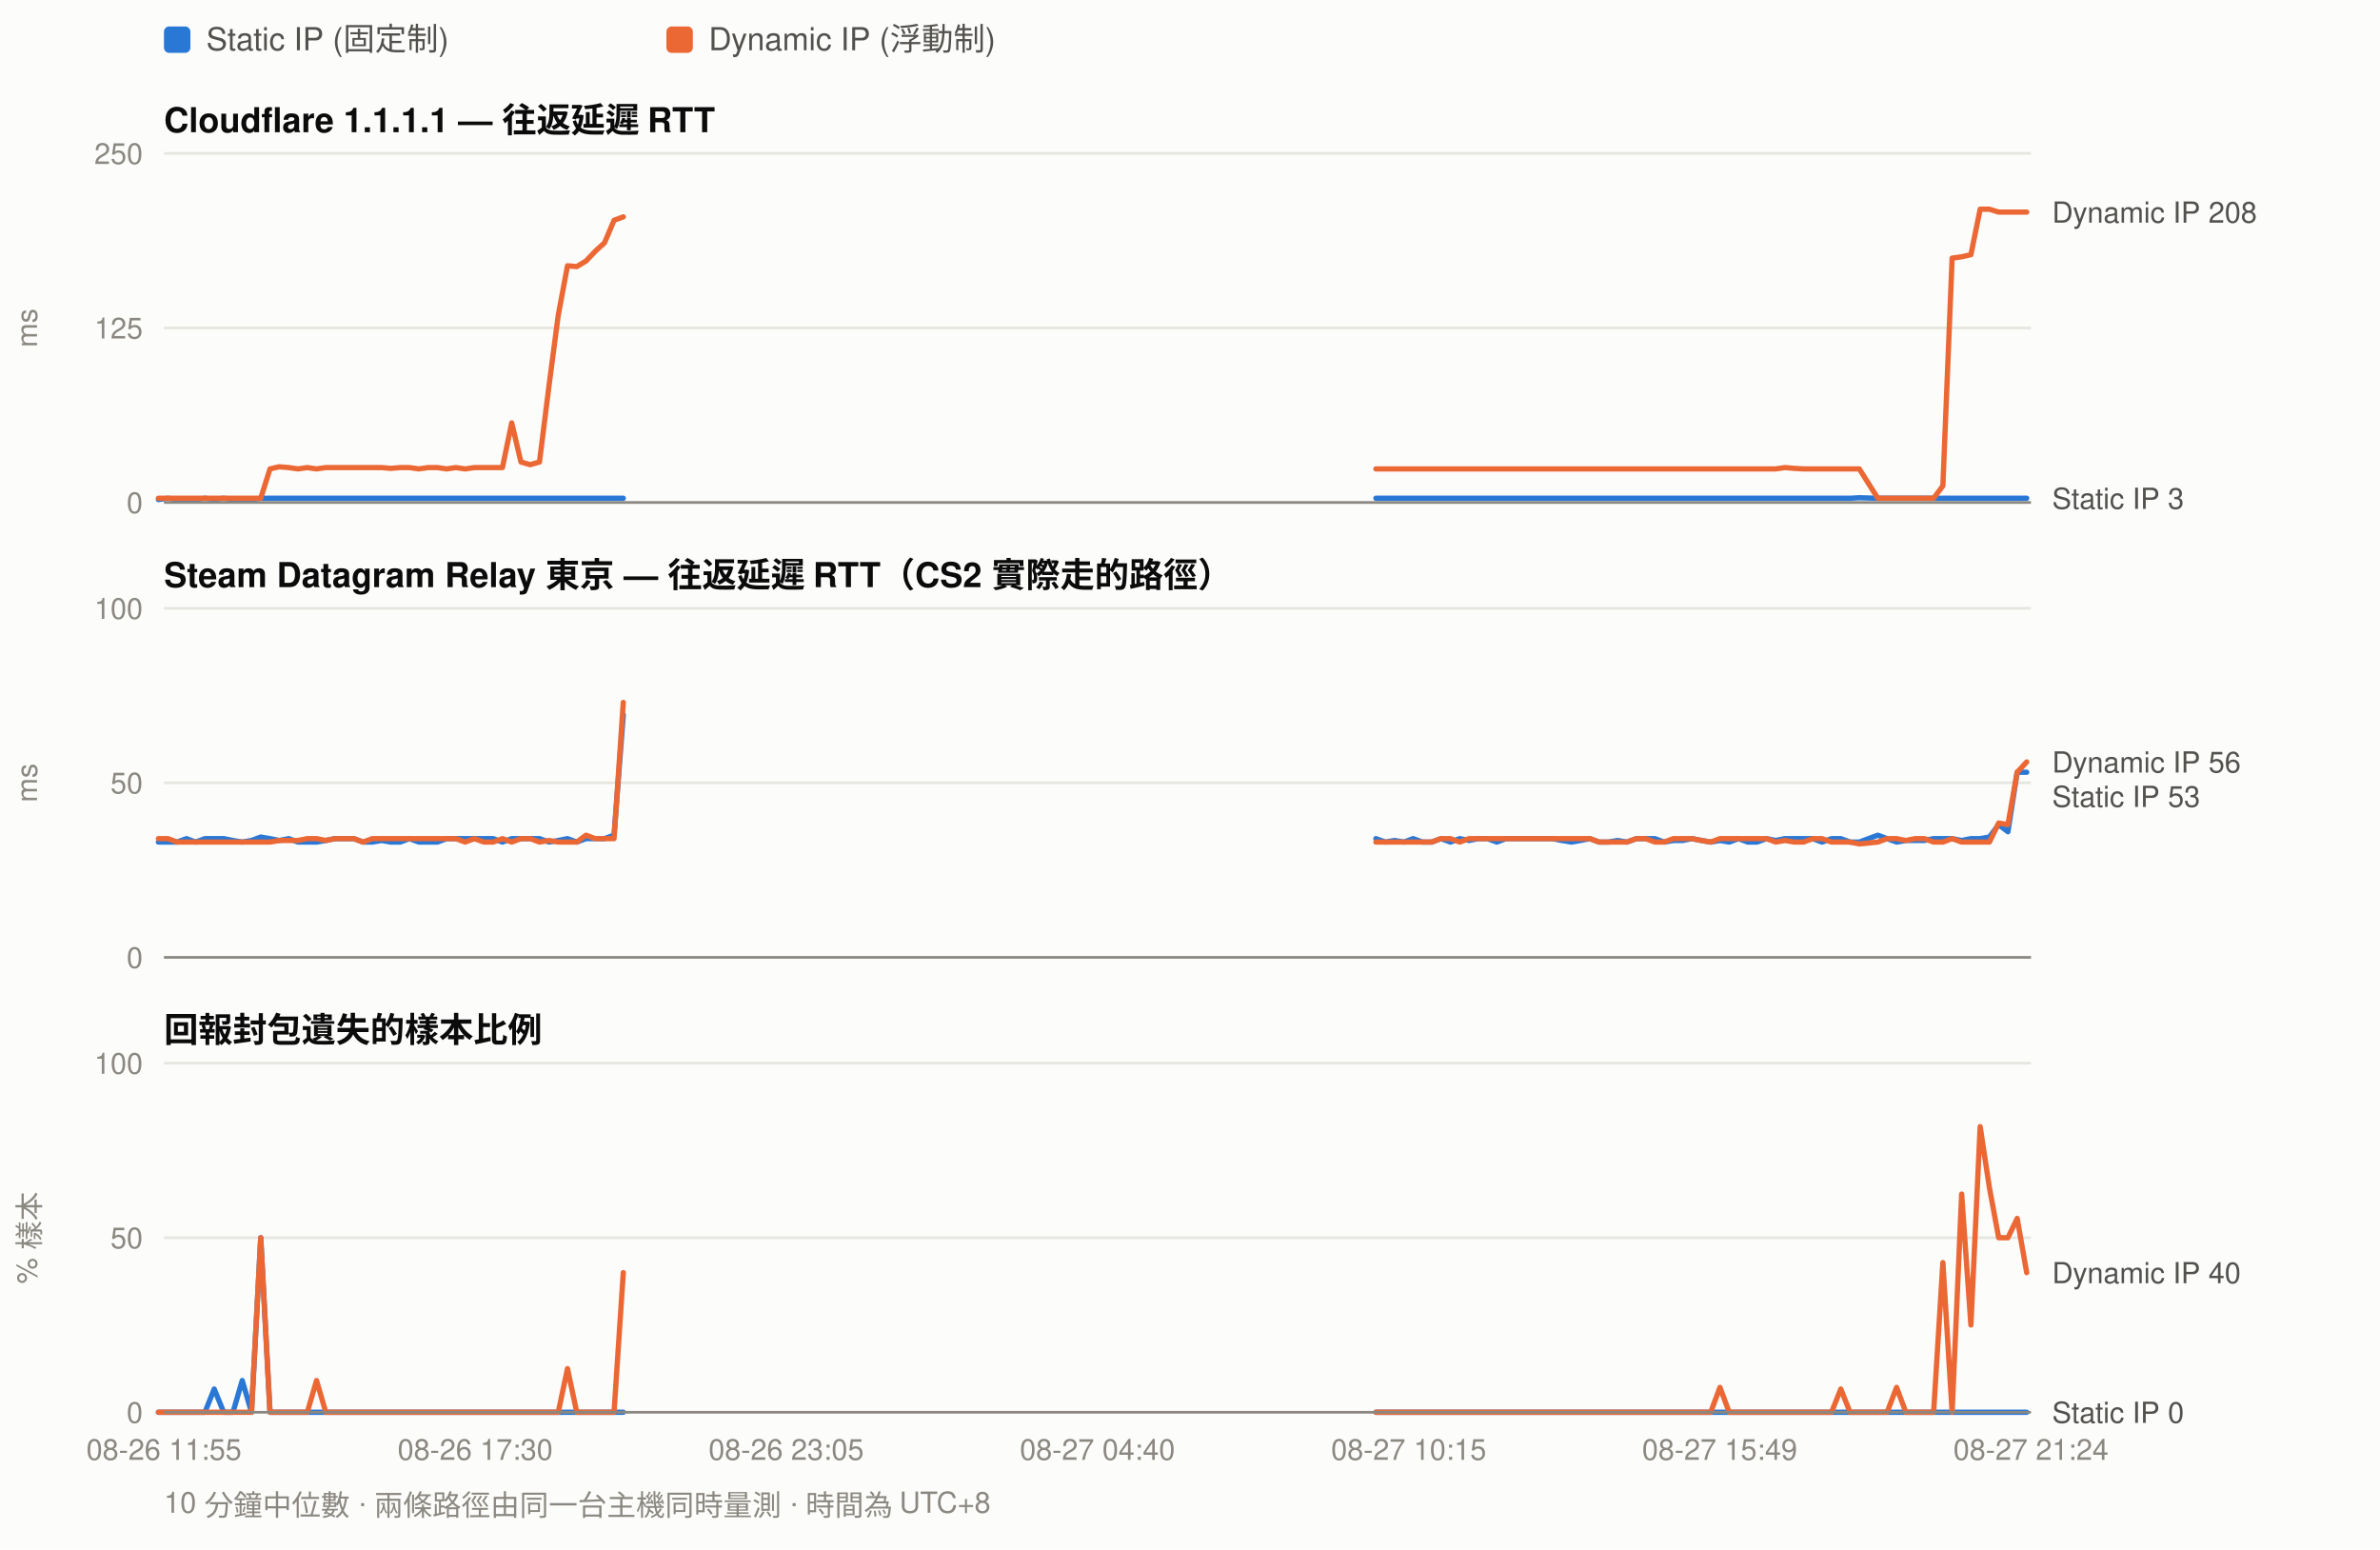
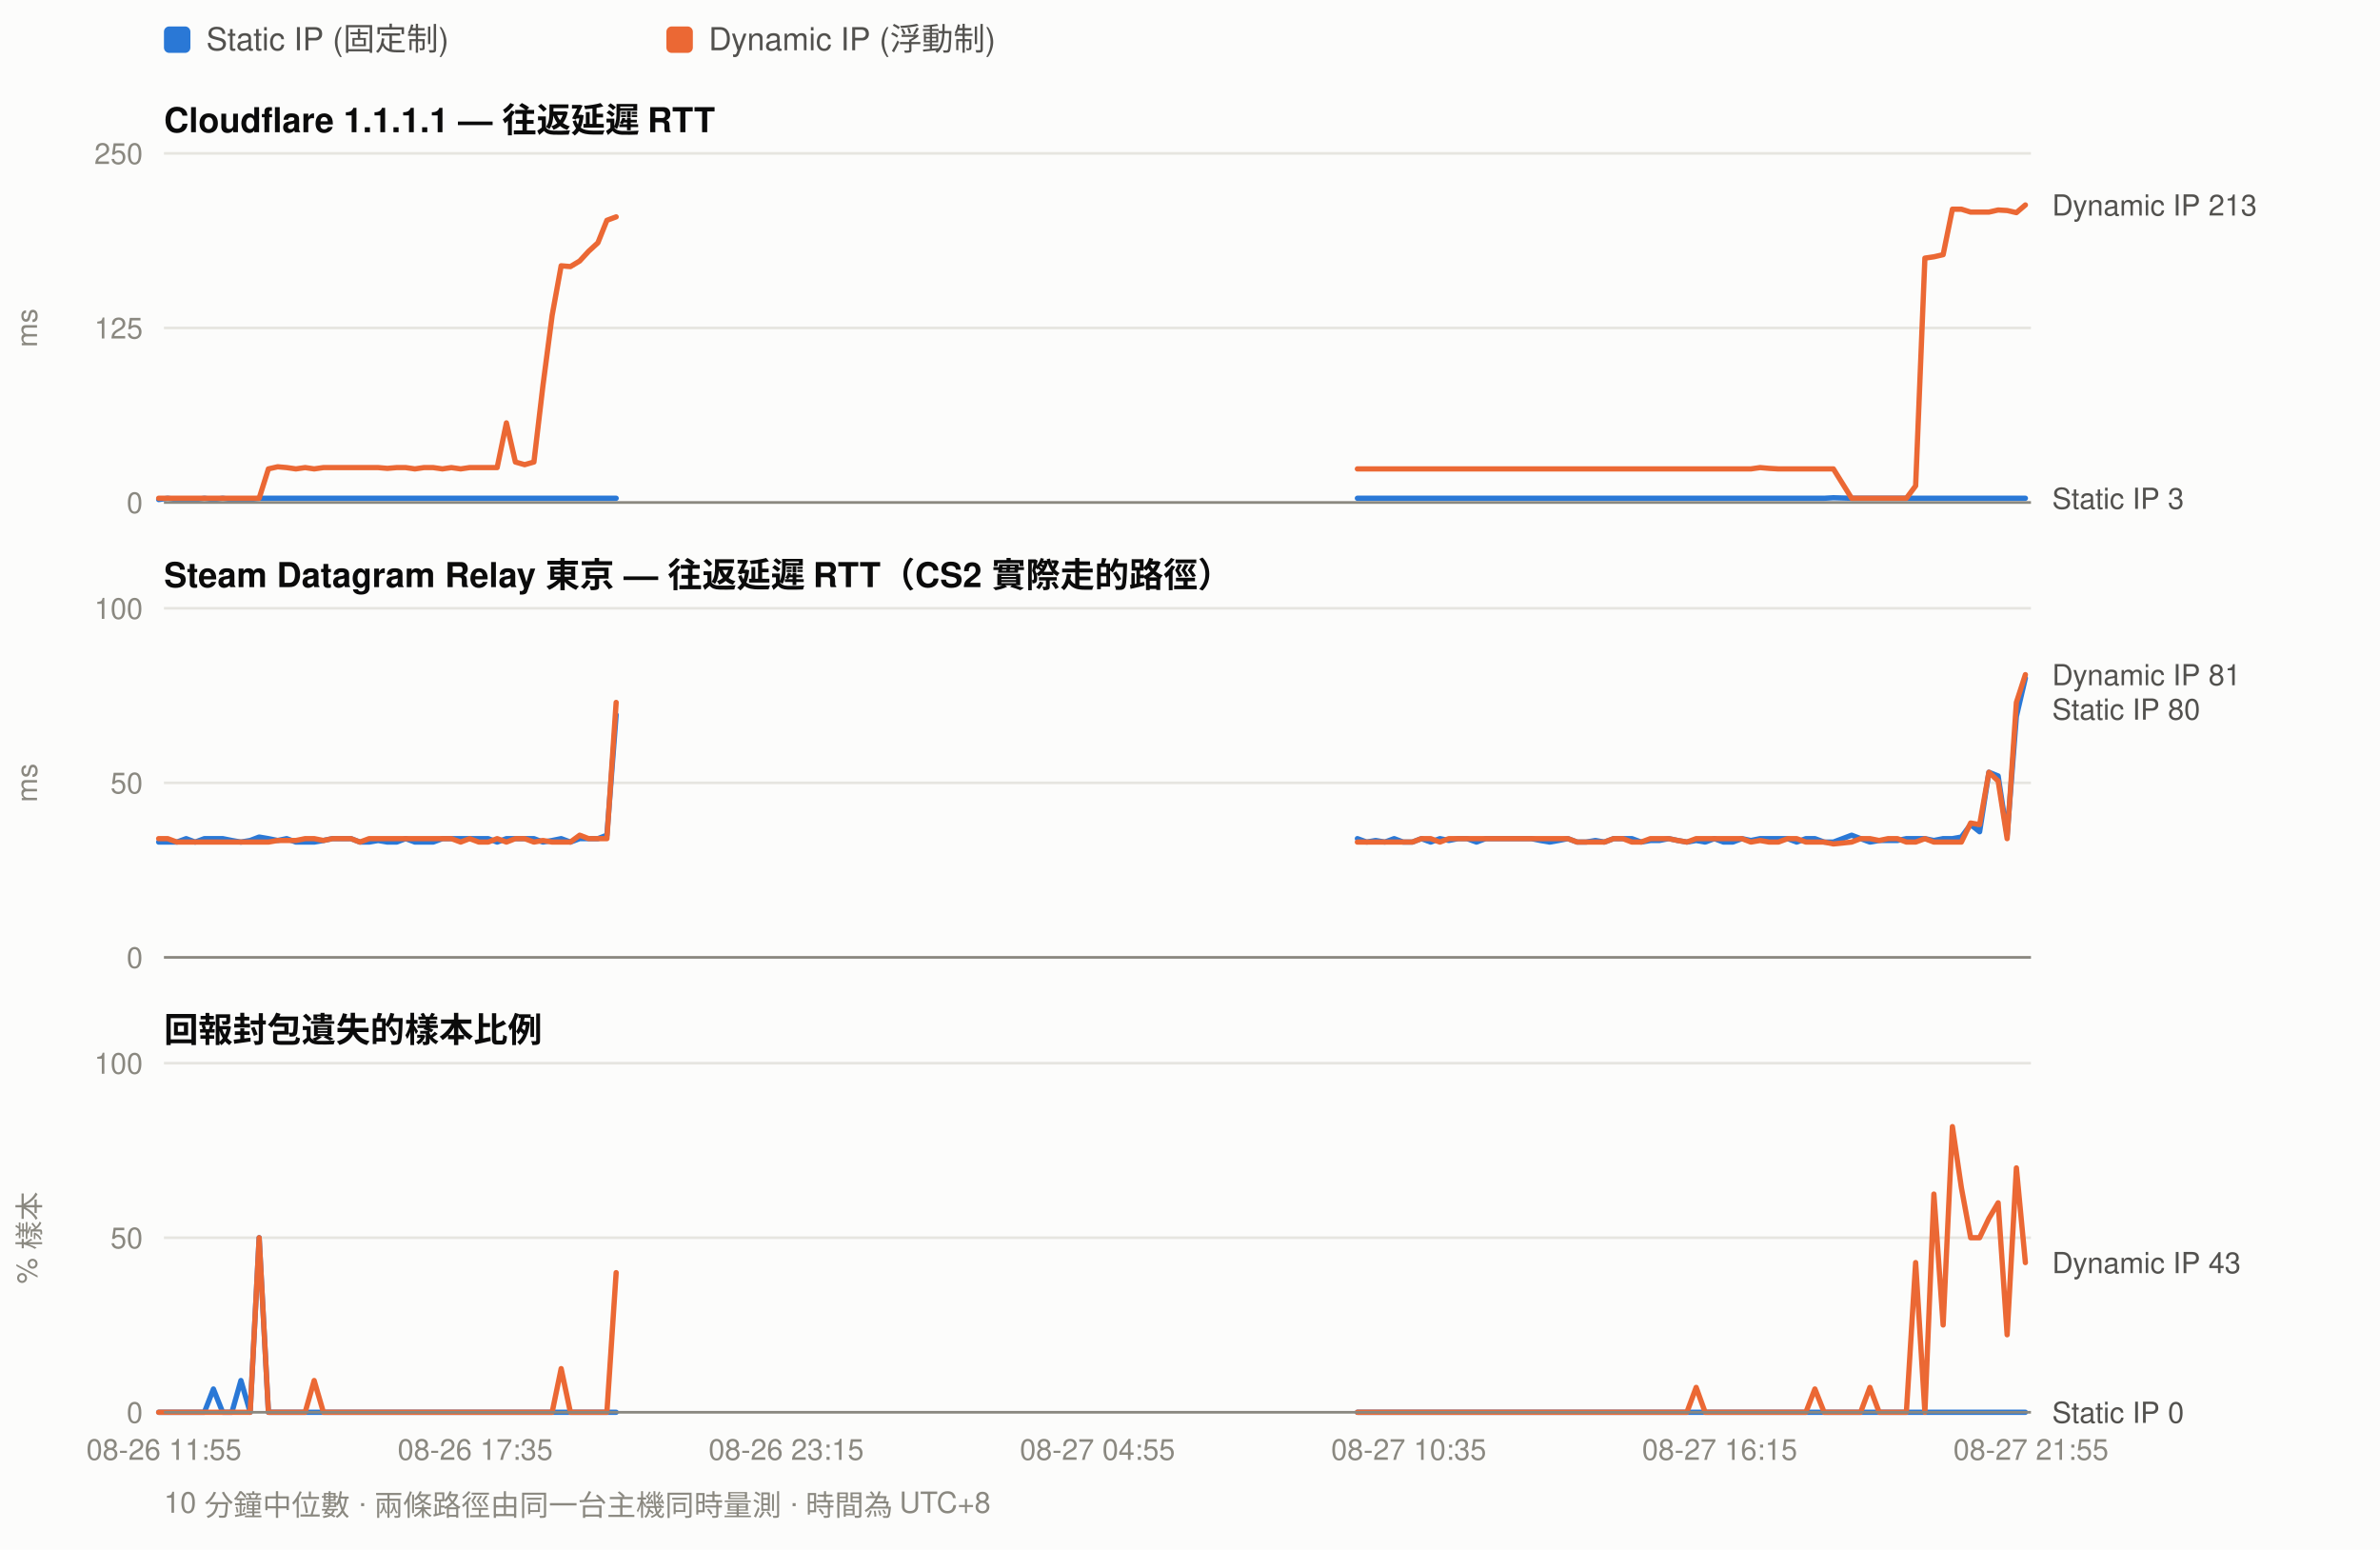
<svg xmlns="http://www.w3.org/2000/svg" width="900" height="586" viewBox="0 0 900 586" font-family="ui-sans-serif,-apple-system,Segoe UI,Helvetica,Arial,sans-serif">
  <rect width="900" height="586" fill="#fcfcfb" />
  <rect x="62" y="10" width="10" height="10" rx="2" fill="#2a78d6" />
  <text x="78" y="19" font-size="12" fill="#52514e">Static IP (固定制)</text>
  <rect x="252" y="10" width="10" height="10" rx="2" fill="#eb6834" />
  <text x="268" y="19" font-size="12" fill="#52514e">Dynamic IP (浮動制)</text>
  <text x="62" y="50" font-size="13" font-weight="600" fill="#0b0b0b">Cloudflare 1.1.1.1 — 往返延遲 RTT</text>
  <line x1="62" y1="190.0" x2="768" y2="190.0" stroke="#e6e5e0" stroke-width="1" />
  <text x="54" y="194.0" font-size="11" text-anchor="end" fill="#8a8880">0</text>
  <line x1="62" y1="124.0" x2="768" y2="124.0" stroke="#e6e5e0" stroke-width="1" />
  <text x="54" y="128.0" font-size="11" text-anchor="end" fill="#8a8880">125</text>
  <line x1="62" y1="58.0" x2="768" y2="58.0" stroke="#e6e5e0" stroke-width="1" />
  <text x="54" y="62.0" font-size="11" text-anchor="end" fill="#8a8880">250</text>
  <text x="14" y="124.0" font-size="11" fill="#8a8880" transform="rotate(-90 14 124.0)" text-anchor="middle">ms</text>
-   <path d="M59.9 188.9 L63.5 188.4 L67.0 188.9 L70.5 188.9 L74.0 188.9 L77.5 188.4 L81.0 188.9 L84.6 188.4 L88.1 188.9 L91.6 188.9 L95.1 188.9 L98.6 188.4 L102.1 188.4 L105.6 188.4 L109.2 188.4 L112.7 188.4 L116.2 188.4 L119.7 188.4 L123.2 188.4 L126.7 188.4 L130.2 188.4 L133.8 188.4 L137.3 188.4 L140.8 188.4 L144.3 188.4 L147.8 188.4 L151.3 188.4 L154.8 188.4 L158.4 188.4 L161.9 188.4 L165.4 188.4 L168.9 188.4 L172.4 188.4 L175.9 188.4 L179.4 188.4 L183.0 188.4 L186.5 188.4 L190.0 188.4 L193.5 188.4 L197.0 188.4 L200.5 188.4 L204.0 188.4 L207.6 188.4 L211.1 188.4 L214.6 188.4 L218.1 188.4 L221.6 188.4 L225.1 188.4 L228.6 188.4 L232.2 188.4 L235.7 188.4" fill="none" stroke="#2a78d6" stroke-width="2" stroke-linejoin="round" stroke-linecap="round" />
-   <path d="M520.3 188.4 L523.9 188.4 L527.4 188.4 L530.9 188.4 L534.4 188.4 L537.9 188.4 L541.4 188.4 L544.9 188.4 L548.5 188.4 L552.0 188.4 L555.5 188.4 L559.0 188.4 L562.5 188.4 L566.0 188.4 L569.5 188.4 L573.1 188.4 L576.6 188.4 L580.1 188.4 L583.6 188.4 L587.1 188.4 L590.6 188.4 L594.2 188.4 L597.7 188.4 L601.2 188.4 L604.7 188.4 L608.2 188.4 L611.7 188.4 L615.2 188.4 L618.8 188.4 L622.3 188.4 L625.8 188.4 L629.3 188.4 L632.8 188.4 L636.3 188.4 L639.8 188.4 L643.4 188.4 L646.9 188.4 L650.4 188.4 L653.9 188.4 L657.4 188.4 L660.9 188.4 L664.4 188.4 L668.0 188.4 L671.5 188.4 L675.0 188.4 L678.5 188.4 L682.0 188.4 L685.5 188.4 L689.0 188.4 L692.6 188.4 L696.1 188.4 L699.6 188.4 L703.1 188.2 L710.1 188.4 L713.6 188.4 L717.2 188.4 L720.7 188.4 L724.2 188.4 L727.7 188.4 L731.2 188.4 L734.7 188.4 L738.2 188.4 L741.8 188.4 L745.3 188.4 L748.8 188.4 L752.3 188.4 L755.8 188.4 L759.3 188.4 L762.8 188.4 L766.4 188.4" fill="none" stroke="#2a78d6" stroke-width="2" stroke-linejoin="round" stroke-linecap="round" />
-   <path d="M59.9 188.4 L63.5 188.4 L67.0 188.4 L70.5 188.4 L74.0 188.4 L77.5 188.4 L81.0 188.4 L84.6 188.4 L88.1 188.4 L91.6 188.4 L95.1 188.4 L98.6 188.4 L102.1 177.3 L105.6 176.5 L109.2 176.8 L112.7 177.3 L116.2 176.8 L119.7 177.3 L123.2 176.8 L126.7 176.8 L130.2 176.8 L133.8 176.8 L137.3 176.8 L140.8 176.8 L144.3 176.8 L147.8 177.1 L151.3 176.8 L154.8 176.8 L158.4 177.3 L161.9 176.8 L165.4 176.8 L168.9 177.3 L172.4 176.8 L175.9 177.3 L179.4 176.8 L183.0 176.8 L186.5 176.8 L190.0 176.8 L193.5 159.9 L197.0 174.7 L200.5 175.7 L204.0 174.7 L207.6 145.9 L211.1 119.2 L214.6 100.5 L218.1 100.8 L221.6 98.7 L225.1 95.0 L228.6 91.8 L232.2 83.3 L235.7 82.0" fill="none" stroke="#eb6834" stroke-width="2" stroke-linejoin="round" stroke-linecap="round" />
-   <path d="M520.3 177.3 L523.9 177.3 L527.4 177.3 L530.9 177.3 L534.4 177.3 L537.9 177.3 L541.4 177.3 L544.9 177.3 L548.5 177.3 L552.0 177.3 L555.5 177.3 L559.0 177.3 L562.5 177.3 L566.0 177.3 L569.5 177.3 L573.1 177.3 L576.6 177.3 L580.1 177.3 L583.6 177.3 L587.1 177.3 L590.6 177.3 L594.2 177.3 L597.7 177.3 L601.2 177.3 L604.7 177.3 L608.2 177.3 L611.7 177.3 L615.2 177.3 L618.8 177.3 L622.3 177.3 L625.8 177.3 L629.3 177.3 L632.8 177.3 L636.3 177.3 L639.8 177.3 L643.4 177.3 L646.9 177.3 L650.4 177.3 L653.9 177.3 L657.4 177.3 L660.9 177.3 L664.4 177.3 L668.0 177.3 L671.5 177.3 L675.0 176.8 L678.5 177.1 L682.0 177.3 L685.5 177.3 L689.0 177.3 L692.6 177.3 L696.1 177.3 L699.6 177.3 L703.1 177.3 L710.1 188.4 L713.6 188.4 L717.2 188.4 L720.7 188.4 L724.2 188.4 L727.7 188.4 L731.2 188.4 L734.7 183.7 L738.2 97.6 L741.8 97.1 L745.3 96.3 L748.8 79.1 L752.3 79.1 L755.8 80.2 L759.3 80.2 L762.8 80.2 L766.4 80.2" fill="none" stroke="#eb6834" stroke-width="2" stroke-linejoin="round" stroke-linecap="round" />
-   <text x="776" y="84.2" font-size="11" fill="#52514e">Dynamic IP 208</text>
+   <path d="M60.0 188.9 L63.4 188.4 L66.9 188.9 L70.4 188.9 L73.8 188.9 L77.3 188.4 L80.7 188.9 L84.2 188.4 L87.7 188.9 L91.1 188.9 L94.6 188.9 L98.0 188.4 L101.5 188.4 L105.0 188.4 L108.4 188.4 L111.9 188.4 L115.4 188.4 L118.8 188.4 L122.3 188.4 L125.7 188.4 L129.2 188.4 L132.7 188.4 L136.1 188.4 L139.6 188.4 L143.0 188.4 L146.5 188.4 L150.0 188.4 L153.4 188.4 L156.9 188.4 L160.3 188.4 L163.8 188.4 L167.3 188.4 L170.7 188.4 L174.2 188.4 L177.6 188.4 L181.1 188.4 L184.6 188.4 L188.0 188.4 L191.5 188.4 L194.9 188.4 L198.4 188.4 L201.9 188.4 L205.3 188.4 L208.8 188.4 L212.2 188.4 L215.7 188.4 L219.2 188.4 L222.6 188.4 L226.1 188.4 L229.5 188.4 L233.0 188.4" fill="none" stroke="#2a78d6" stroke-width="2" stroke-linejoin="round" stroke-linecap="round" />
+   <path d="M513.3 188.4 L516.8 188.4 L520.2 188.4 L523.7 188.4 L527.2 188.4 L530.6 188.4 L534.1 188.4 L537.5 188.4 L541.0 188.4 L544.5 188.4 L547.9 188.4 L551.4 188.4 L554.8 188.4 L558.3 188.4 L561.8 188.4 L565.2 188.4 L568.7 188.4 L572.1 188.4 L575.6 188.4 L579.1 188.4 L582.5 188.4 L586.0 188.4 L589.4 188.4 L592.9 188.4 L596.4 188.4 L599.8 188.4 L603.3 188.4 L606.7 188.4 L610.2 188.4 L613.7 188.4 L617.1 188.4 L620.6 188.4 L624.1 188.4 L627.5 188.4 L631.0 188.4 L634.4 188.4 L637.9 188.4 L641.4 188.4 L644.8 188.4 L648.3 188.4 L651.7 188.4 L655.2 188.4 L658.7 188.4 L662.1 188.4 L665.6 188.4 L669.0 188.4 L672.5 188.4 L676.0 188.4 L679.4 188.4 L682.9 188.4 L686.3 188.4 L689.8 188.4 L693.3 188.2 L700.2 188.4 L703.6 188.4 L707.1 188.4 L710.6 188.4 L714.0 188.4 L717.5 188.4 L720.9 188.4 L724.4 188.4 L727.9 188.4 L731.3 188.4 L734.8 188.4 L738.3 188.4 L741.7 188.4 L745.2 188.4 L748.6 188.4 L752.1 188.4 L755.6 188.4 L759.0 188.4 L762.5 188.4 L765.9 188.4" fill="none" stroke="#2a78d6" stroke-width="2" stroke-linejoin="round" stroke-linecap="round" />
+   <path d="M60.0 188.4 L63.4 188.4 L66.9 188.4 L70.4 188.4 L73.8 188.4 L77.3 188.4 L80.7 188.4 L84.2 188.4 L87.7 188.4 L91.1 188.4 L94.6 188.4 L98.0 188.4 L101.5 177.3 L105.0 176.5 L108.4 176.8 L111.9 177.3 L115.4 176.8 L118.8 177.3 L122.3 176.8 L125.7 176.8 L129.2 176.8 L132.7 176.8 L136.1 176.8 L139.6 176.8 L143.0 176.8 L146.5 177.1 L150.0 176.8 L153.4 176.8 L156.9 177.3 L160.3 176.8 L163.8 176.8 L167.3 177.3 L170.7 176.8 L174.2 177.3 L177.6 176.8 L181.1 176.8 L184.6 176.8 L188.0 176.8 L191.5 159.9 L194.9 174.7 L198.4 175.7 L201.9 174.7 L205.3 145.9 L208.8 119.2 L212.2 100.5 L215.7 100.8 L219.2 98.7 L222.6 95.0 L226.1 91.8 L229.5 83.3 L233.0 82.0" fill="none" stroke="#eb6834" stroke-width="2" stroke-linejoin="round" stroke-linecap="round" />
+   <path d="M513.3 177.3 L516.8 177.3 L520.2 177.3 L523.7 177.3 L527.2 177.3 L530.6 177.3 L534.1 177.3 L537.5 177.3 L541.0 177.3 L544.5 177.3 L547.9 177.3 L551.4 177.3 L554.8 177.3 L558.3 177.3 L561.8 177.3 L565.2 177.3 L568.7 177.3 L572.1 177.3 L575.6 177.3 L579.1 177.3 L582.5 177.3 L586.0 177.3 L589.4 177.3 L592.9 177.3 L596.4 177.3 L599.8 177.3 L603.3 177.3 L606.7 177.3 L610.2 177.3 L613.7 177.3 L617.1 177.3 L620.6 177.3 L624.1 177.3 L627.5 177.3 L631.0 177.3 L634.4 177.3 L637.9 177.3 L641.4 177.3 L644.8 177.3 L648.3 177.3 L651.7 177.3 L655.2 177.3 L658.7 177.3 L662.1 177.3 L665.6 176.8 L669.0 177.1 L672.5 177.3 L676.0 177.3 L679.4 177.3 L682.9 177.3 L686.3 177.3 L689.8 177.3 L693.3 177.3 L700.2 188.4 L703.6 188.4 L707.1 188.4 L710.6 188.4 L714.0 188.4 L717.5 188.4 L720.9 188.4 L724.4 183.7 L727.9 97.6 L731.3 97.1 L734.8 96.3 L738.3 79.1 L741.7 79.1 L745.2 80.2 L748.6 80.2 L752.1 80.2 L755.6 79.4 L759.0 79.6 L762.5 80.4 L765.9 77.5" fill="none" stroke="#eb6834" stroke-width="2" stroke-linejoin="round" stroke-linecap="round" />
+   <text x="776" y="81.5" font-size="11" fill="#52514e">Dynamic IP 213</text>
  <text x="776" y="192.4" font-size="11" fill="#52514e">Static IP 3</text>
  <line x1="62" y1="190" x2="768" y2="190" stroke="#8a8880" stroke-width="1" />
  <text x="62" y="222" font-size="13" font-weight="600" fill="#0b0b0b">Steam Datagram Relay 東京 — 往返延遲 RTT（CS2 實際走的路徑）</text>
  <line x1="62" y1="362.0" x2="768" y2="362.0" stroke="#e6e5e0" stroke-width="1" />
  <text x="54" y="366.0" font-size="11" text-anchor="end" fill="#8a8880">0</text>
  <line x1="62" y1="296.0" x2="768" y2="296.0" stroke="#e6e5e0" stroke-width="1" />
  <text x="54" y="300.0" font-size="11" text-anchor="end" fill="#8a8880">50</text>
  <line x1="62" y1="230.0" x2="768" y2="230.0" stroke="#e6e5e0" stroke-width="1" />
  <text x="54" y="234.0" font-size="11" text-anchor="end" fill="#8a8880">100</text>
  <text x="14" y="296.0" font-size="11" fill="#8a8880" transform="rotate(-90 14 296.0)" text-anchor="middle">ms</text>
-   <path d="M59.9 318.4 L63.5 318.4 L67.0 318.4 L70.5 317.1 L74.0 318.4 L77.5 317.1 L81.0 317.1 L84.6 317.1 L88.1 317.8 L91.6 318.4 L95.1 317.8 L98.6 316.5 L102.1 317.1 L105.6 317.8 L109.2 317.1 L112.7 318.4 L116.2 318.4 L119.7 318.4 L123.2 317.8 L126.7 317.1 L130.2 317.1 L133.8 317.1 L137.3 318.4 L140.8 318.4 L144.3 317.8 L147.8 318.4 L151.3 318.4 L154.8 317.1 L158.4 318.4 L161.9 318.4 L165.4 318.4 L168.9 317.1 L172.4 317.1 L175.9 317.1 L179.4 317.1 L183.0 317.1 L186.5 317.1 L190.0 318.4 L193.5 317.1 L197.0 317.1 L200.5 317.1 L204.0 317.1 L207.6 318.4 L211.1 317.8 L214.6 317.1 L218.1 318.4 L221.6 317.1 L225.1 317.1 L228.6 317.1 L232.2 315.8 L235.7 270.3" fill="none" stroke="#2a78d6" stroke-width="2" stroke-linejoin="round" stroke-linecap="round" />
-   <path d="M520.3 317.1 L523.9 318.4 L527.4 317.8 L530.9 318.4 L534.4 317.1 L537.9 318.4 L541.4 318.4 L544.9 317.1 L548.5 318.4 L552.0 317.1 L555.5 317.8 L559.0 317.1 L562.5 317.1 L566.0 318.4 L569.5 317.1 L573.1 317.1 L576.6 317.1 L580.1 317.1 L583.6 317.1 L587.1 317.1 L590.6 317.8 L594.2 318.4 L597.7 317.8 L601.2 317.1 L604.7 318.4 L608.2 318.4 L611.7 317.8 L615.2 318.4 L618.8 317.1 L622.3 317.1 L625.8 317.1 L629.3 318.4 L632.8 317.8 L636.3 317.8 L639.8 317.1 L643.4 317.8 L646.9 318.4 L650.4 317.8 L653.9 318.4 L657.4 317.1 L660.9 318.4 L664.4 318.4 L668.0 317.1 L671.5 317.8 L675.0 317.1 L678.5 317.1 L682.0 317.1 L685.5 317.1 L689.0 318.4 L692.6 317.1 L696.1 317.1 L699.6 318.4 L703.1 318.4 L710.1 315.8 L713.6 317.1 L717.2 318.4 L720.7 317.8 L724.2 317.8 L727.7 317.8 L731.2 317.1 L734.7 317.1 L738.2 317.1 L741.8 317.8 L745.3 317.1 L748.8 317.1 L752.3 316.5 L755.8 311.8 L759.3 314.5 L762.8 292.0 L766.4 292.0" fill="none" stroke="#2a78d6" stroke-width="2" stroke-linejoin="round" stroke-linecap="round" />
-   <path d="M59.9 317.1 L63.5 317.1 L67.0 318.4 L70.5 318.4 L74.0 318.4 L77.5 318.4 L81.0 318.4 L84.6 318.4 L88.1 318.4 L91.6 318.4 L95.1 318.4 L98.6 318.4 L102.1 318.4 L105.6 317.8 L109.2 317.8 L112.7 317.8 L116.2 317.1 L119.7 317.1 L123.2 317.8 L126.7 317.1 L130.2 317.1 L133.8 317.1 L137.3 318.4 L140.8 317.1 L144.3 317.1 L147.8 317.1 L151.3 317.1 L154.8 317.1 L158.4 317.1 L161.9 317.1 L165.4 317.1 L168.9 317.1 L172.4 317.1 L175.9 318.4 L179.4 317.1 L183.0 318.4 L186.5 318.4 L190.0 317.1 L193.5 318.4 L197.0 317.1 L200.5 317.1 L204.0 318.4 L207.6 317.8 L211.1 318.4 L214.6 318.4 L218.1 318.4 L221.6 315.8 L225.1 317.1 L228.6 317.1 L232.2 317.1 L235.7 265.6" fill="none" stroke="#eb6834" stroke-width="2" stroke-linejoin="round" stroke-linecap="round" />
-   <path d="M520.3 318.4 L523.9 318.4 L527.4 318.4 L530.9 318.4 L534.4 318.4 L537.9 318.4 L541.4 318.4 L544.9 317.1 L548.5 317.1 L552.0 318.4 L555.5 317.1 L559.0 317.1 L562.5 317.1 L566.0 317.1 L569.5 317.1 L573.1 317.1 L576.6 317.1 L580.1 317.1 L583.6 317.1 L587.1 317.1 L590.6 317.1 L594.2 317.1 L597.7 317.1 L601.2 317.1 L604.7 318.4 L608.2 318.4 L611.7 318.4 L615.2 318.4 L618.8 317.1 L622.3 317.1 L625.8 318.4 L629.3 318.4 L632.8 317.1 L636.3 317.1 L639.8 317.1 L643.4 317.8 L646.9 318.4 L650.4 317.1 L653.9 317.1 L657.4 317.1 L660.9 317.1 L664.4 317.1 L668.0 317.1 L671.5 318.4 L675.0 317.8 L678.5 318.4 L682.0 318.4 L685.5 317.1 L689.0 317.1 L692.6 318.4 L696.1 318.4 L699.6 318.4 L703.1 319.1 L710.1 318.4 L713.6 317.1 L717.2 317.1 L720.7 317.8 L724.2 317.1 L727.7 317.1 L731.2 318.4 L734.7 318.4 L738.2 317.1 L741.8 318.4 L745.3 318.4 L748.8 318.4 L752.3 318.4 L755.8 311.2 L759.3 311.8 L762.8 292.0 L766.4 288.1" fill="none" stroke="#eb6834" stroke-width="2" stroke-linejoin="round" stroke-linecap="round" />
-   <text x="776" y="292.1" font-size="11" fill="#52514e">Dynamic IP 56</text>
-   <text x="776" y="305.1" font-size="11" fill="#52514e">Static IP 53</text>
+   <path d="M60.0 318.4 L63.4 318.4 L66.9 318.4 L70.4 317.1 L73.8 318.4 L77.3 317.1 L80.7 317.1 L84.2 317.1 L87.7 317.8 L91.1 318.4 L94.6 317.8 L98.0 316.5 L101.5 317.1 L105.0 317.8 L108.4 317.1 L111.9 318.4 L115.4 318.4 L118.8 318.4 L122.3 317.8 L125.7 317.1 L129.2 317.1 L132.7 317.1 L136.1 318.4 L139.6 318.4 L143.0 317.8 L146.5 318.4 L150.0 318.4 L153.4 317.1 L156.9 318.4 L160.3 318.4 L163.8 318.4 L167.3 317.1 L170.7 317.1 L174.2 317.1 L177.6 317.1 L181.1 317.1 L184.6 317.1 L188.0 318.4 L191.5 317.1 L194.9 317.1 L198.4 317.1 L201.9 317.1 L205.3 318.4 L208.8 317.8 L212.2 317.1 L215.7 318.4 L219.2 317.1 L222.6 317.1 L226.1 317.1 L229.5 315.8 L233.0 270.3" fill="none" stroke="#2a78d6" stroke-width="2" stroke-linejoin="round" stroke-linecap="round" />
+   <path d="M513.3 317.1 L516.8 318.4 L520.2 317.8 L523.7 318.4 L527.2 317.1 L530.6 318.4 L534.1 318.4 L537.5 317.1 L541.0 318.4 L544.5 317.1 L547.9 317.8 L551.4 317.1 L554.8 317.1 L558.3 318.4 L561.8 317.1 L565.2 317.1 L568.7 317.1 L572.1 317.1 L575.6 317.1 L579.1 317.1 L582.5 317.8 L586.0 318.4 L589.4 317.8 L592.9 317.1 L596.4 318.4 L599.8 318.4 L603.3 317.8 L606.7 318.4 L610.2 317.1 L613.7 317.1 L617.1 317.1 L620.6 318.4 L624.1 317.8 L627.5 317.8 L631.0 317.1 L634.4 317.8 L637.9 318.4 L641.4 317.8 L644.8 318.4 L648.3 317.1 L651.7 318.4 L655.2 318.4 L658.7 317.1 L662.1 317.8 L665.6 317.1 L669.0 317.1 L672.5 317.1 L676.0 317.1 L679.4 318.4 L682.9 317.1 L686.3 317.1 L689.8 318.4 L693.3 318.4 L700.2 315.8 L703.6 317.1 L707.1 318.4 L710.6 317.8 L714.0 317.8 L717.5 317.8 L720.9 317.1 L724.4 317.1 L727.9 317.1 L731.3 317.8 L734.8 317.1 L738.3 317.1 L741.7 316.5 L745.2 311.8 L748.6 314.5 L752.1 292.0 L755.6 293.4 L759.0 315.8 L762.5 270.9 L765.9 256.4" fill="none" stroke="#2a78d6" stroke-width="2" stroke-linejoin="round" stroke-linecap="round" />
+   <path d="M60.0 317.1 L63.4 317.1 L66.9 318.4 L70.4 318.4 L73.8 318.4 L77.3 318.4 L80.7 318.4 L84.2 318.4 L87.7 318.4 L91.1 318.4 L94.6 318.4 L98.0 318.4 L101.5 318.4 L105.0 317.8 L108.4 317.8 L111.9 317.8 L115.4 317.1 L118.8 317.1 L122.3 317.8 L125.7 317.1 L129.2 317.1 L132.7 317.1 L136.1 318.4 L139.6 317.1 L143.0 317.1 L146.5 317.1 L150.0 317.1 L153.4 317.1 L156.9 317.1 L160.3 317.1 L163.8 317.1 L167.3 317.1 L170.7 317.1 L174.2 318.4 L177.6 317.1 L181.1 318.4 L184.6 318.4 L188.0 317.1 L191.5 318.4 L194.9 317.1 L198.4 317.1 L201.9 318.4 L205.3 317.8 L208.8 318.4 L212.2 318.4 L215.7 318.4 L219.2 315.8 L222.6 317.1 L226.1 317.1 L229.5 317.1 L233.0 265.6" fill="none" stroke="#eb6834" stroke-width="2" stroke-linejoin="round" stroke-linecap="round" />
+   <path d="M513.3 318.4 L516.8 318.4 L520.2 318.4 L523.7 318.4 L527.2 318.4 L530.6 318.4 L534.1 318.4 L537.5 317.1 L541.0 317.1 L544.5 318.4 L547.9 317.1 L551.4 317.1 L554.8 317.1 L558.3 317.1 L561.8 317.1 L565.2 317.1 L568.7 317.1 L572.1 317.1 L575.6 317.1 L579.1 317.1 L582.5 317.1 L586.0 317.1 L589.4 317.1 L592.9 317.1 L596.4 318.4 L599.8 318.4 L603.3 318.4 L606.7 318.4 L610.2 317.1 L613.7 317.1 L617.1 318.4 L620.6 318.4 L624.1 317.1 L627.5 317.1 L631.0 317.1 L634.4 317.8 L637.9 318.4 L641.4 317.1 L644.8 317.1 L648.3 317.1 L651.7 317.1 L655.2 317.1 L658.7 317.1 L662.1 318.4 L665.6 317.8 L669.0 318.4 L672.5 318.4 L676.0 317.1 L679.4 317.1 L682.9 318.4 L686.3 318.4 L689.8 318.4 L693.3 319.1 L700.2 318.4 L703.6 317.1 L707.1 317.1 L710.6 317.8 L714.0 317.1 L717.5 317.1 L720.9 318.4 L724.4 318.4 L727.9 317.1 L731.3 318.4 L734.8 318.4 L738.3 318.4 L741.7 318.4 L745.2 311.2 L748.6 311.8 L752.1 292.0 L755.6 295.3 L759.0 317.1 L762.5 265.6 L765.9 255.1" fill="none" stroke="#eb6834" stroke-width="2" stroke-linejoin="round" stroke-linecap="round" />
+   <text x="776" y="259.1" font-size="11" fill="#52514e">Dynamic IP 81</text>
+   <text x="776" y="272.1" font-size="11" fill="#52514e">Static IP 80</text>
  <line x1="62" y1="362" x2="768" y2="362" stroke="#8a8880" stroke-width="1" />
  <text x="62" y="394" font-size="13" font-weight="600" fill="#0b0b0b">回報封包遺失的樣本比例</text>
  <line x1="62" y1="534.0" x2="768" y2="534.0" stroke="#e6e5e0" stroke-width="1" />
  <text x="54" y="538.0" font-size="11" text-anchor="end" fill="#8a8880">0</text>
  <line x1="62" y1="468.0" x2="768" y2="468.0" stroke="#e6e5e0" stroke-width="1" />
  <text x="54" y="472.0" font-size="11" text-anchor="end" fill="#8a8880">50</text>
  <line x1="62" y1="402.0" x2="768" y2="402.0" stroke="#e6e5e0" stroke-width="1" />
  <text x="54" y="406.0" font-size="11" text-anchor="end" fill="#8a8880">100</text>
  <text x="14" y="468.0" font-size="11" fill="#8a8880" transform="rotate(-90 14 468.0)" text-anchor="middle">% 樣本</text>
-   <path d="M59.9 534.0 L63.5 534.0 L67.0 534.0 L70.5 534.0 L74.0 534.0 L77.5 534.0 L81.0 525.2 L84.6 534.0 L88.1 534.0 L91.6 522.0 L95.1 534.0 L98.6 468.0 L102.1 534.0 L105.6 534.0 L109.2 534.0 L112.7 534.0 L116.2 534.0 L119.7 534.0 L123.2 534.0 L126.7 534.0 L130.2 534.0 L133.8 534.0 L137.3 534.0 L140.8 534.0 L144.3 534.0 L147.8 534.0 L151.3 534.0 L154.8 534.0 L158.4 534.0 L161.9 534.0 L165.4 534.0 L168.9 534.0 L172.4 534.0 L175.9 534.0 L179.4 534.0 L183.0 534.0 L186.5 534.0 L190.0 534.0 L193.5 534.0 L197.0 534.0 L200.5 534.0 L204.0 534.0 L207.6 534.0 L211.1 534.0 L214.6 534.0 L218.1 534.0 L221.6 534.0 L225.1 534.0 L228.6 534.0 L232.2 534.0 L235.7 534.0" fill="none" stroke="#2a78d6" stroke-width="2" stroke-linejoin="round" stroke-linecap="round" />
-   <path d="M520.3 534.0 L523.9 534.0 L527.4 534.0 L530.9 534.0 L534.4 534.0 L537.9 534.0 L541.4 534.0 L544.9 534.0 L548.5 534.0 L552.0 534.0 L555.5 534.0 L559.0 534.0 L562.5 534.0 L566.0 534.0 L569.5 534.0 L573.1 534.0 L576.6 534.0 L580.1 534.0 L583.6 534.0 L587.1 534.0 L590.6 534.0 L594.2 534.0 L597.7 534.0 L601.2 534.0 L604.7 534.0 L608.2 534.0 L611.7 534.0 L615.2 534.0 L618.8 534.0 L622.3 534.0 L625.8 534.0 L629.3 534.0 L632.8 534.0 L636.3 534.0 L639.8 534.0 L643.4 534.0 L646.9 534.0 L650.4 534.0 L653.9 534.0 L657.4 534.0 L660.9 534.0 L664.4 534.0 L668.0 534.0 L671.5 534.0 L675.0 534.0 L678.5 534.0 L682.0 534.0 L685.5 534.0 L689.0 534.0 L692.6 534.0 L696.1 534.0 L699.6 534.0 L703.1 534.0 L710.1 534.0 L713.6 534.0 L717.2 534.0 L720.7 534.0 L724.2 534.0 L727.7 534.0 L731.2 534.0 L734.7 534.0 L738.2 534.0 L741.8 534.0 L745.3 534.0 L748.8 534.0 L752.3 534.0 L755.8 534.0 L759.3 534.0 L762.8 534.0 L766.4 534.0" fill="none" stroke="#2a78d6" stroke-width="2" stroke-linejoin="round" stroke-linecap="round" />
-   <path d="M59.9 534.0 L63.5 534.0 L67.0 534.0 L70.5 534.0 L74.0 534.0 L77.5 534.0 L81.0 534.0 L84.6 534.0 L88.1 534.0 L91.6 534.0 L95.1 534.0 L98.6 468.0 L102.1 534.0 L105.6 534.0 L109.2 534.0 L112.7 534.0 L116.2 534.0 L119.7 522.0 L123.2 534.0 L126.7 534.0 L130.2 534.0 L133.8 534.0 L137.3 534.0 L140.8 534.0 L144.3 534.0 L147.8 534.0 L151.3 534.0 L154.8 534.0 L158.4 534.0 L161.9 534.0 L165.4 534.0 L168.9 534.0 L172.4 534.0 L175.9 534.0 L179.4 534.0 L183.0 534.0 L186.5 534.0 L190.0 534.0 L193.5 534.0 L197.0 534.0 L200.5 534.0 L204.0 534.0 L207.6 534.0 L211.1 534.0 L214.6 517.5 L218.1 534.0 L221.6 534.0 L225.1 534.0 L228.6 534.0 L232.2 534.0 L235.7 481.2" fill="none" stroke="#eb6834" stroke-width="2" stroke-linejoin="round" stroke-linecap="round" />
-   <path d="M520.3 534.0 L523.9 534.0 L527.4 534.0 L530.9 534.0 L534.4 534.0 L537.9 534.0 L541.4 534.0 L544.9 534.0 L548.5 534.0 L552.0 534.0 L555.5 534.0 L559.0 534.0 L562.5 534.0 L566.0 534.0 L569.5 534.0 L573.1 534.0 L576.6 534.0 L580.1 534.0 L583.6 534.0 L587.1 534.0 L590.6 534.0 L594.2 534.0 L597.7 534.0 L601.2 534.0 L604.7 534.0 L608.2 534.0 L611.7 534.0 L615.2 534.0 L618.8 534.0 L622.3 534.0 L625.8 534.0 L629.3 534.0 L632.8 534.0 L636.3 534.0 L639.8 534.0 L643.4 534.0 L646.9 534.0 L650.4 524.6 L653.9 534.0 L657.4 534.0 L660.9 534.0 L664.4 534.0 L668.0 534.0 L671.5 534.0 L675.0 534.0 L678.5 534.0 L682.0 534.0 L685.5 534.0 L689.0 534.0 L692.6 534.0 L696.1 525.2 L699.6 534.0 L703.1 534.0 L710.1 534.0 L713.6 534.0 L717.2 524.6 L720.7 534.0 L724.2 534.0 L727.7 534.0 L731.2 534.0 L734.7 477.4 L738.2 534.0 L741.8 451.5 L745.3 501.0 L748.8 426.0 L752.3 449.1 L755.8 468.0 L759.3 468.0 L762.8 460.7 L766.4 481.2" fill="none" stroke="#eb6834" stroke-width="2" stroke-linejoin="round" stroke-linecap="round" />
-   <text x="776" y="485.2" font-size="11" fill="#52514e">Dynamic IP 40</text>
+   <path d="M60.0 534.0 L63.4 534.0 L66.9 534.0 L70.4 534.0 L73.8 534.0 L77.3 534.0 L80.7 525.2 L84.2 534.0 L87.7 534.0 L91.1 522.0 L94.6 534.0 L98.0 468.0 L101.5 534.0 L105.0 534.0 L108.4 534.0 L111.9 534.0 L115.4 534.0 L118.8 534.0 L122.3 534.0 L125.7 534.0 L129.2 534.0 L132.7 534.0 L136.1 534.0 L139.6 534.0 L143.0 534.0 L146.5 534.0 L150.0 534.0 L153.4 534.0 L156.9 534.0 L160.3 534.0 L163.8 534.0 L167.3 534.0 L170.7 534.0 L174.2 534.0 L177.6 534.0 L181.1 534.0 L184.6 534.0 L188.0 534.0 L191.5 534.0 L194.9 534.0 L198.4 534.0 L201.9 534.0 L205.3 534.0 L208.8 534.0 L212.2 534.0 L215.7 534.0 L219.2 534.0 L222.6 534.0 L226.1 534.0 L229.5 534.0 L233.0 534.0" fill="none" stroke="#2a78d6" stroke-width="2" stroke-linejoin="round" stroke-linecap="round" />
+   <path d="M513.3 534.0 L516.8 534.0 L520.2 534.0 L523.7 534.0 L527.2 534.0 L530.6 534.0 L534.1 534.0 L537.5 534.0 L541.0 534.0 L544.5 534.0 L547.9 534.0 L551.4 534.0 L554.8 534.0 L558.3 534.0 L561.8 534.0 L565.2 534.0 L568.7 534.0 L572.1 534.0 L575.6 534.0 L579.1 534.0 L582.5 534.0 L586.0 534.0 L589.4 534.0 L592.9 534.0 L596.4 534.0 L599.8 534.0 L603.3 534.0 L606.7 534.0 L610.2 534.0 L613.7 534.0 L617.1 534.0 L620.6 534.0 L624.1 534.0 L627.5 534.0 L631.0 534.0 L634.4 534.0 L637.9 534.0 L641.4 534.0 L644.8 534.0 L648.3 534.0 L651.7 534.0 L655.2 534.0 L658.7 534.0 L662.1 534.0 L665.6 534.0 L669.0 534.0 L672.5 534.0 L676.0 534.0 L679.4 534.0 L682.9 534.0 L686.3 534.0 L689.8 534.0 L693.3 534.0 L700.2 534.0 L703.6 534.0 L707.1 534.0 L710.6 534.0 L714.0 534.0 L717.5 534.0 L720.9 534.0 L724.4 534.0 L727.9 534.0 L731.3 534.0 L734.8 534.0 L738.3 534.0 L741.7 534.0 L745.2 534.0 L748.6 534.0 L752.1 534.0 L755.6 534.0 L759.0 534.0 L762.5 534.0 L765.9 534.0" fill="none" stroke="#2a78d6" stroke-width="2" stroke-linejoin="round" stroke-linecap="round" />
+   <path d="M60.0 534.0 L63.4 534.0 L66.9 534.0 L70.4 534.0 L73.8 534.0 L77.3 534.0 L80.7 534.0 L84.2 534.0 L87.7 534.0 L91.1 534.0 L94.6 534.0 L98.0 468.0 L101.5 534.0 L105.0 534.0 L108.4 534.0 L111.9 534.0 L115.4 534.0 L118.8 522.0 L122.3 534.0 L125.7 534.0 L129.2 534.0 L132.7 534.0 L136.1 534.0 L139.6 534.0 L143.0 534.0 L146.5 534.0 L150.0 534.0 L153.4 534.0 L156.9 534.0 L160.3 534.0 L163.8 534.0 L167.3 534.0 L170.7 534.0 L174.2 534.0 L177.6 534.0 L181.1 534.0 L184.6 534.0 L188.0 534.0 L191.5 534.0 L194.9 534.0 L198.4 534.0 L201.9 534.0 L205.3 534.0 L208.8 534.0 L212.2 517.5 L215.7 534.0 L219.2 534.0 L222.6 534.0 L226.1 534.0 L229.5 534.0 L233.0 481.2" fill="none" stroke="#eb6834" stroke-width="2" stroke-linejoin="round" stroke-linecap="round" />
+   <path d="M513.3 534.0 L516.8 534.0 L520.2 534.0 L523.7 534.0 L527.2 534.0 L530.6 534.0 L534.1 534.0 L537.5 534.0 L541.0 534.0 L544.5 534.0 L547.9 534.0 L551.4 534.0 L554.8 534.0 L558.3 534.0 L561.8 534.0 L565.2 534.0 L568.7 534.0 L572.1 534.0 L575.6 534.0 L579.1 534.0 L582.5 534.0 L586.0 534.0 L589.4 534.0 L592.9 534.0 L596.4 534.0 L599.8 534.0 L603.3 534.0 L606.7 534.0 L610.2 534.0 L613.7 534.0 L617.1 534.0 L620.6 534.0 L624.1 534.0 L627.5 534.0 L631.0 534.0 L634.4 534.0 L637.9 534.0 L641.4 524.6 L644.8 534.0 L648.3 534.0 L651.7 534.0 L655.2 534.0 L658.7 534.0 L662.1 534.0 L665.6 534.0 L669.0 534.0 L672.5 534.0 L676.0 534.0 L679.4 534.0 L682.9 534.0 L686.3 525.2 L689.8 534.0 L693.3 534.0 L700.2 534.0 L703.6 534.0 L707.1 524.6 L710.6 534.0 L714.0 534.0 L717.5 534.0 L720.9 534.0 L724.4 477.4 L727.9 534.0 L731.3 451.5 L734.8 501.0 L738.3 426.0 L741.7 449.1 L745.2 468.0 L748.6 468.0 L752.1 460.7 L755.6 454.8 L759.0 504.7 L762.5 441.6 L765.9 477.4" fill="none" stroke="#eb6834" stroke-width="2" stroke-linejoin="round" stroke-linecap="round" />
+   <text x="776" y="481.4" font-size="11" fill="#52514e">Dynamic IP 43</text>
  <text x="776" y="538.0" font-size="11" fill="#52514e">Static IP 0</text>
  <line x1="62" y1="534" x2="768" y2="534" stroke="#8a8880" stroke-width="1" />
  <text x="62.0" y="552" font-size="11" text-anchor="middle" fill="#8a8880">08-26 11:55</text>
-   <text x="179.7" y="552" font-size="11" text-anchor="middle" fill="#8a8880">08-26 17:30</text>
-   <text x="297.3" y="552" font-size="11" text-anchor="middle" fill="#8a8880">08-26 23:05</text>
-   <text x="415.0" y="552" font-size="11" text-anchor="middle" fill="#8a8880">08-27 04:40</text>
-   <text x="532.7" y="552" font-size="11" text-anchor="middle" fill="#8a8880">08-27 10:15</text>
-   <text x="650.3" y="552" font-size="11" text-anchor="middle" fill="#8a8880">08-27 15:49</text>
-   <text x="768.0" y="552" font-size="11" text-anchor="middle" fill="#8a8880">08-27 21:24</text>
+   <text x="179.7" y="552" font-size="11" text-anchor="middle" fill="#8a8880">08-26 17:35</text>
+   <text x="297.3" y="552" font-size="11" text-anchor="middle" fill="#8a8880">08-26 23:15</text>
+   <text x="415.0" y="552" font-size="11" text-anchor="middle" fill="#8a8880">08-27 04:55</text>
+   <text x="532.7" y="552" font-size="11" text-anchor="middle" fill="#8a8880">08-27 10:35</text>
+   <text x="650.3" y="552" font-size="11" text-anchor="middle" fill="#8a8880">08-27 16:15</text>
+   <text x="768.0" y="552" font-size="11" text-anchor="middle" fill="#8a8880">08-27 21:55</text>
  <text x="62" y="572" font-size="11" fill="#8a8880">10 分鐘中位數 · 兩條路徑由同一台主機同時量測 · 時間為 UTC+8</text>
</svg>
